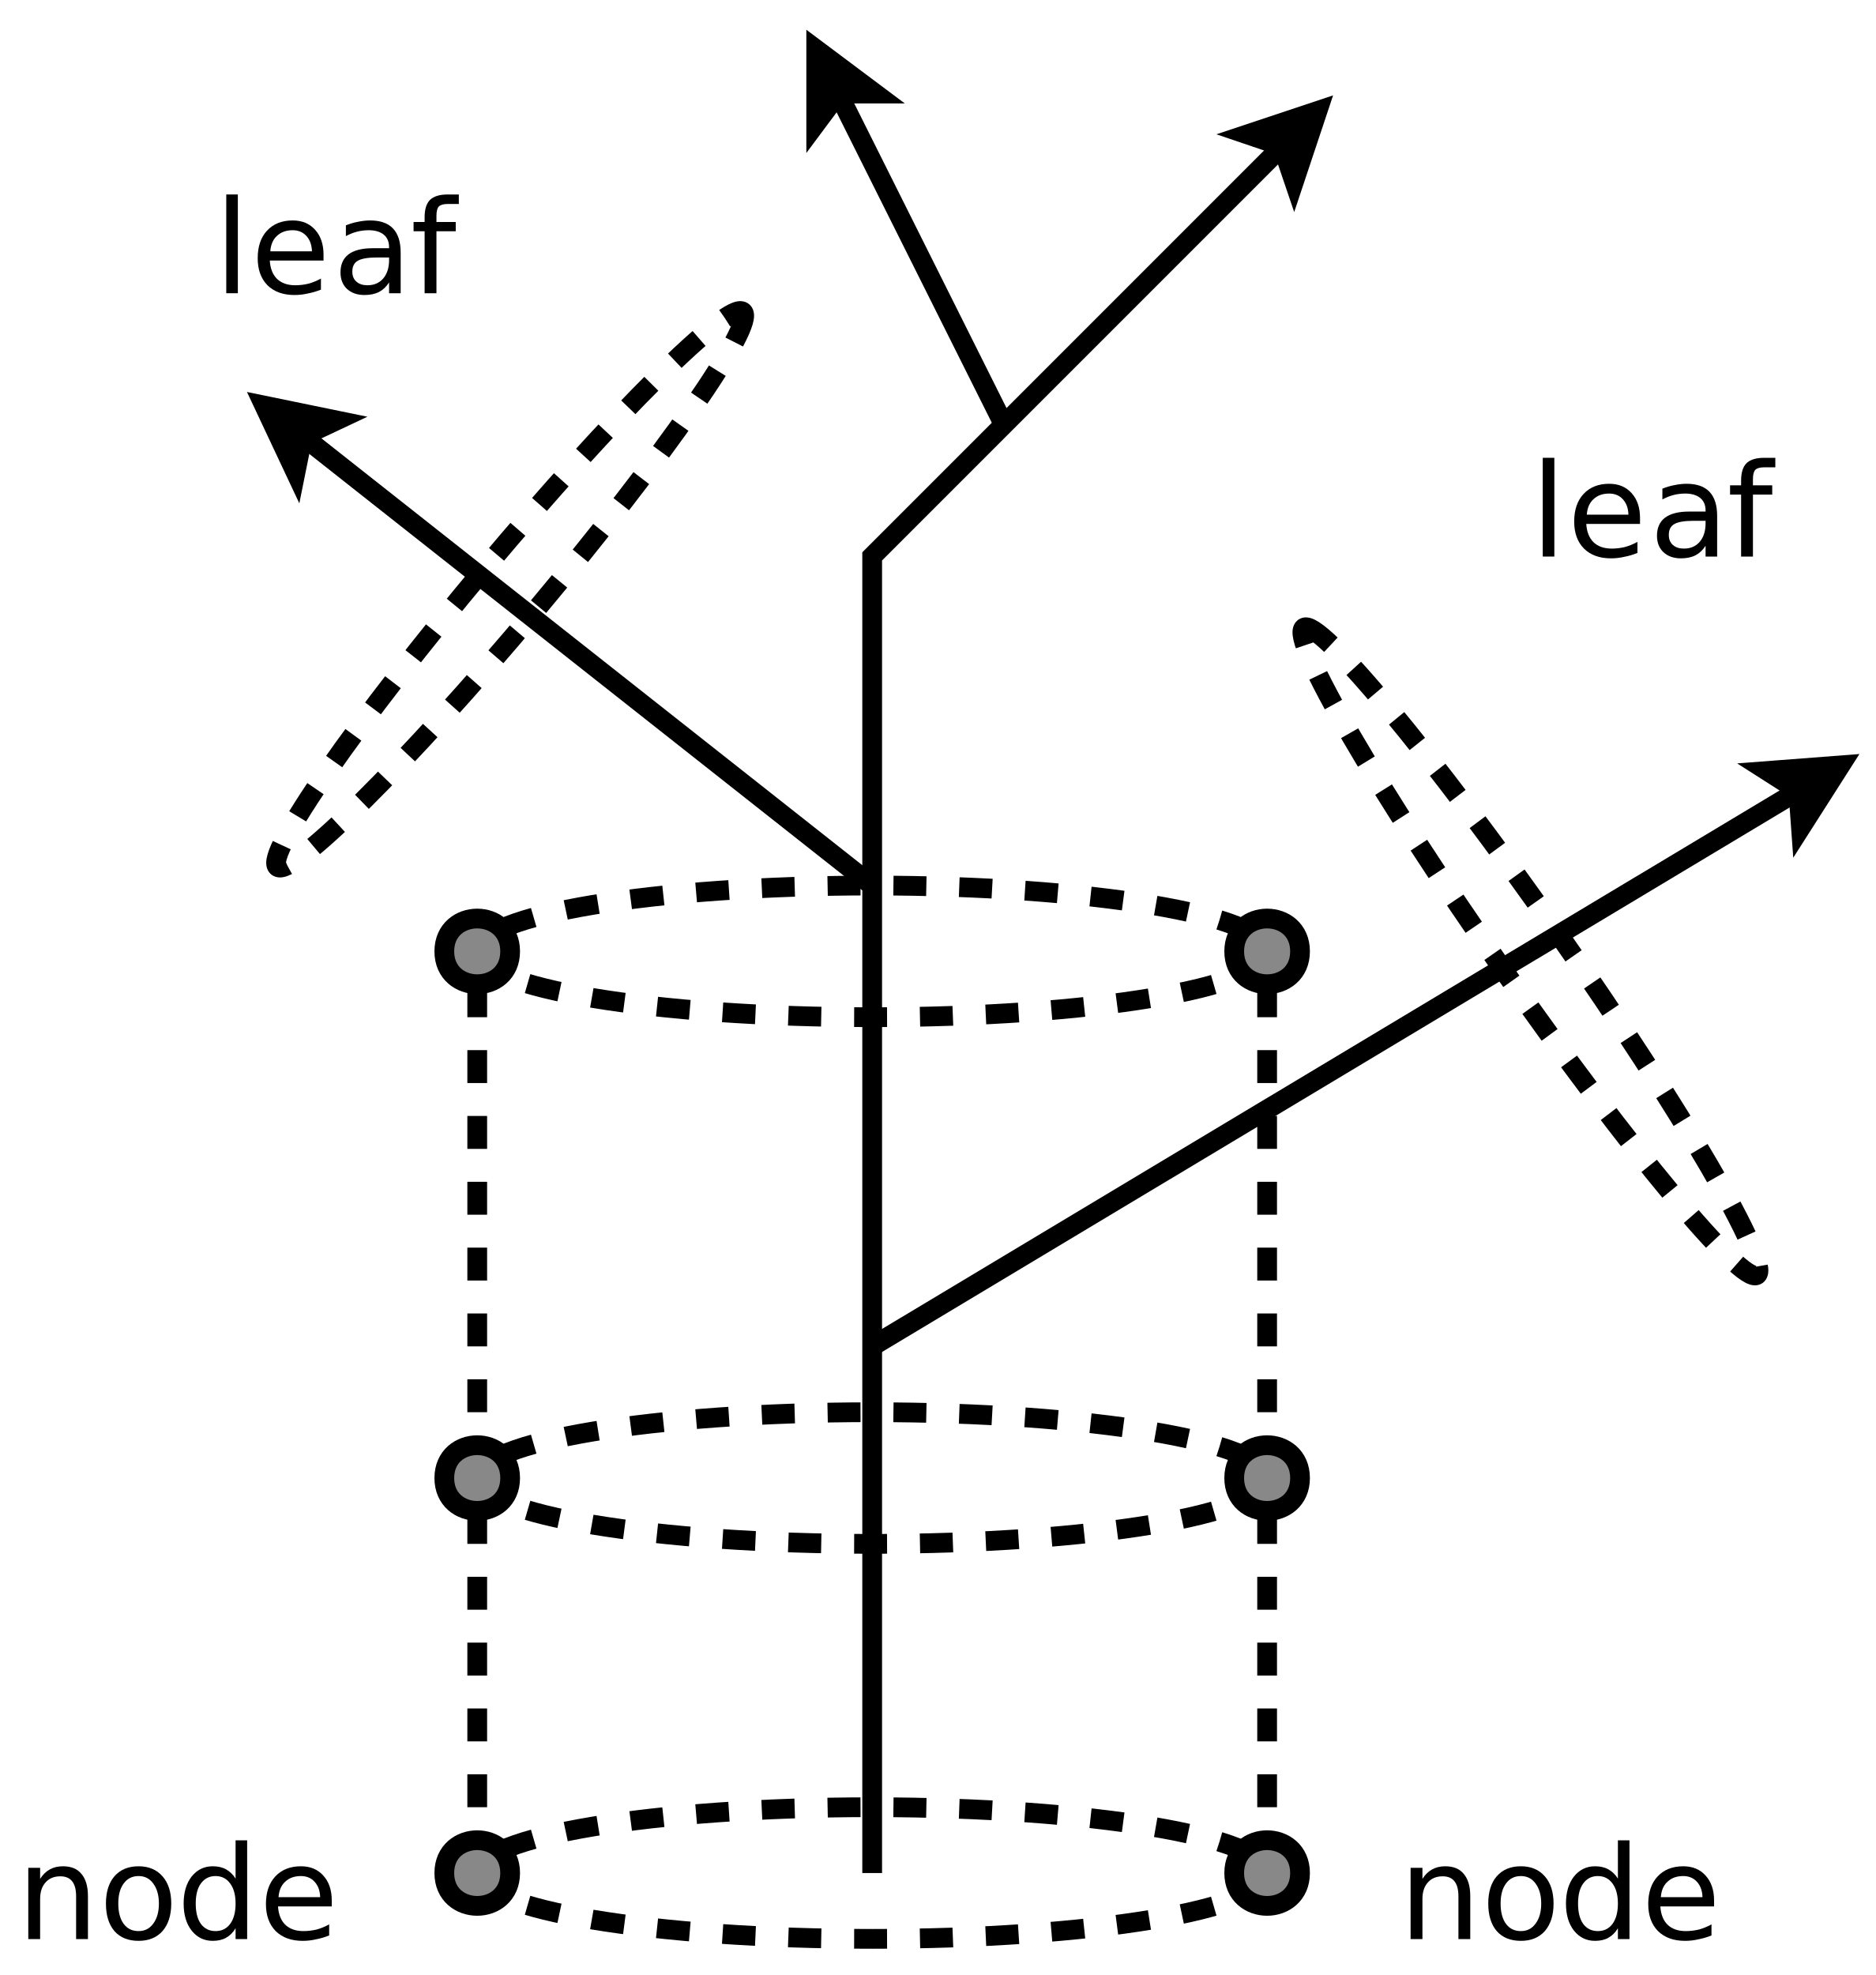
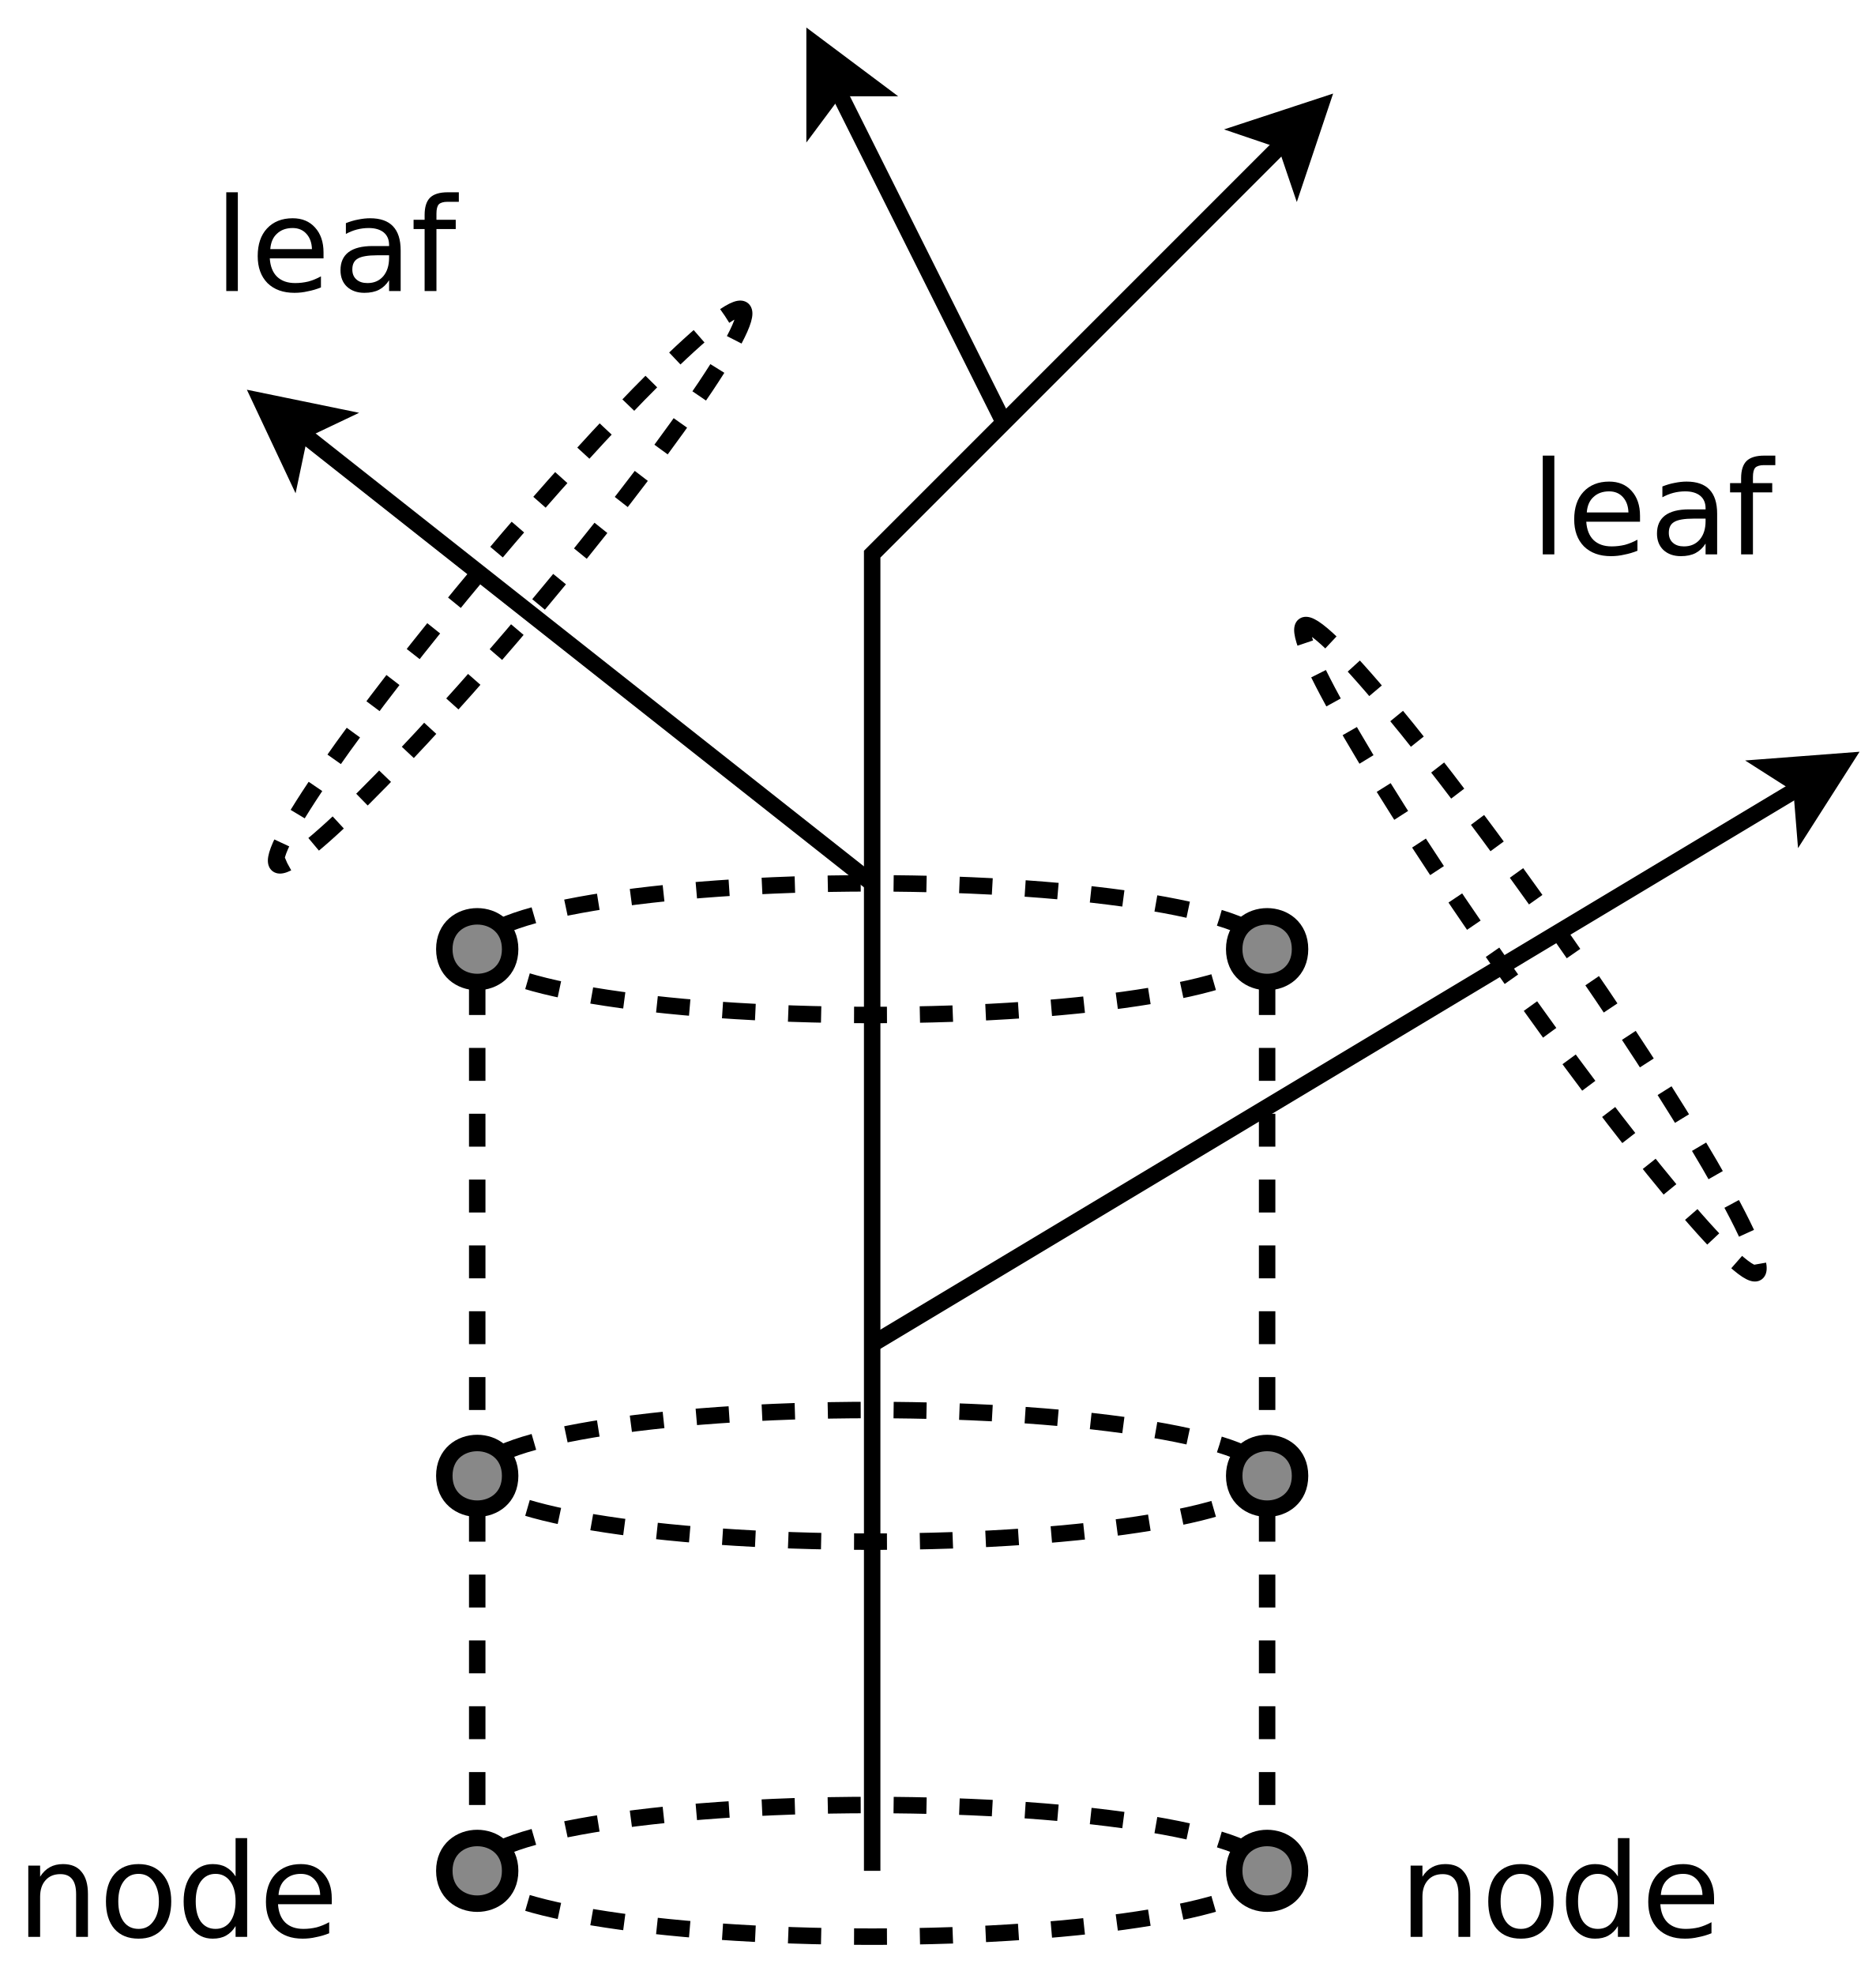
<svg xmlns="http://www.w3.org/2000/svg" xmlns:xlink="http://www.w3.org/1999/xlink" width="114pt" height="120pt" viewBox="0 0 114 120" version="1.1">
  <defs>
    <g>
      <symbol overflow="visible" id="glyph0-0">
        <path style="stroke:none;" d="M 0.391 1.391 L 0.391 -5.578 L 4.344 -5.578 L 4.344 1.391 Z M 0.844 0.953 L 3.906 0.953 L 3.906 -5.125 L 0.844 -5.125 Z M 0.844 0.953 " />
      </symbol>
      <symbol overflow="visible" id="glyph0-1">
        <path style="stroke:none;" d="M 4.344 -2.609 L 4.344 0 L 3.625 0 L 3.625 -2.594 C 3.625 -3 3.547 -3.301 3.391 -3.5 C 3.234 -3.707 2.992 -3.812 2.672 -3.812 C 2.285 -3.812 1.984 -3.688 1.766 -3.438 C 1.547 -3.195 1.438 -2.863 1.438 -2.438 L 1.438 0 L 0.719 0 L 0.719 -4.328 L 1.438 -4.328 L 1.438 -3.656 C 1.602 -3.914 1.801 -4.109 2.031 -4.234 C 2.258 -4.359 2.523 -4.422 2.828 -4.422 C 3.328 -4.422 3.703 -4.266 3.953 -3.953 C 4.211 -3.648 4.344 -3.203 4.344 -2.609 Z M 4.344 -2.609 " />
      </symbol>
      <symbol overflow="visible" id="glyph0-2">
        <path style="stroke:none;" d="M 2.422 -3.828 C 2.035 -3.828 1.734 -3.676 1.516 -3.375 C 1.297 -3.082 1.188 -2.676 1.188 -2.156 C 1.188 -1.633 1.297 -1.223 1.516 -0.922 C 1.734 -0.629 2.035 -0.484 2.422 -0.484 C 2.797 -0.484 3.094 -0.633 3.312 -0.938 C 3.539 -1.238 3.656 -1.645 3.656 -2.156 C 3.656 -2.664 3.539 -3.07 3.312 -3.375 C 3.094 -3.676 2.797 -3.828 2.422 -3.828 Z M 2.422 -4.422 C 3.035 -4.422 3.52 -4.219 3.875 -3.812 C 4.227 -3.414 4.406 -2.863 4.406 -2.156 C 4.406 -1.445 4.227 -0.891 3.875 -0.484 C 3.52 -0.086 3.035 0.109 2.422 0.109 C 1.797 0.109 1.305 -0.086 0.953 -0.484 C 0.609 -0.891 0.438 -1.445 0.438 -2.156 C 0.438 -2.863 0.609 -3.414 0.953 -3.812 C 1.305 -4.219 1.797 -4.422 2.422 -4.422 Z M 2.422 -4.422 " />
      </symbol>
      <symbol overflow="visible" id="glyph0-3">
        <path style="stroke:none;" d="M 3.594 -3.672 L 3.594 -6 L 4.297 -6 L 4.297 0 L 3.594 0 L 3.594 -0.656 C 3.438 -0.395 3.242 -0.203 3.016 -0.078 C 2.797 0.047 2.523 0.109 2.203 0.109 C 1.68 0.109 1.254 -0.098 0.922 -0.516 C 0.598 -0.93 0.438 -1.477 0.438 -2.156 C 0.438 -2.832 0.598 -3.379 0.922 -3.797 C 1.254 -4.211 1.68 -4.422 2.203 -4.422 C 2.523 -4.422 2.797 -4.359 3.016 -4.234 C 3.242 -4.109 3.438 -3.922 3.594 -3.672 Z M 1.172 -2.156 C 1.172 -1.633 1.273 -1.223 1.484 -0.922 C 1.703 -0.629 2 -0.484 2.375 -0.484 C 2.75 -0.484 3.047 -0.629 3.266 -0.922 C 3.484 -1.223 3.594 -1.633 3.594 -2.156 C 3.594 -2.676 3.484 -3.082 3.266 -3.375 C 3.047 -3.676 2.75 -3.828 2.375 -3.828 C 2 -3.828 1.703 -3.676 1.484 -3.375 C 1.273 -3.082 1.172 -2.676 1.172 -2.156 Z M 1.172 -2.156 " />
      </symbol>
      <symbol overflow="visible" id="glyph0-4">
        <path style="stroke:none;" d="M 4.438 -2.344 L 4.438 -1.984 L 1.172 -1.984 C 1.203 -1.504 1.348 -1.133 1.609 -0.875 C 1.879 -0.613 2.25 -0.484 2.719 -0.484 C 2.988 -0.484 3.254 -0.516 3.516 -0.578 C 3.773 -0.648 4.031 -0.754 4.281 -0.891 L 4.281 -0.219 C 4.02 -0.113 3.754 -0.035 3.484 0.016 C 3.223 0.078 2.953 0.109 2.672 0.109 C 1.984 0.109 1.438 -0.086 1.031 -0.484 C 0.633 -0.891 0.438 -1.438 0.438 -2.125 C 0.438 -2.832 0.625 -3.391 1 -3.797 C 1.383 -4.211 1.906 -4.422 2.562 -4.422 C 3.133 -4.422 3.586 -4.234 3.922 -3.859 C 4.266 -3.484 4.438 -2.977 4.438 -2.344 Z M 3.734 -2.547 C 3.723 -2.93 3.613 -3.238 3.406 -3.469 C 3.195 -3.707 2.914 -3.828 2.562 -3.828 C 2.164 -3.828 1.848 -3.711 1.609 -3.484 C 1.367 -3.266 1.234 -2.953 1.203 -2.547 Z M 3.734 -2.547 " />
      </symbol>
      <symbol overflow="visible" id="glyph0-5">
        <path style="stroke:none;" d="M 0.75 -6 L 1.453 -6 L 1.453 0 L 0.75 0 Z M 0.75 -6 " />
      </symbol>
      <symbol overflow="visible" id="glyph0-6">
        <path style="stroke:none;" d="M 2.703 -2.172 C 2.129 -2.172 1.734 -2.102 1.516 -1.969 C 1.297 -1.844 1.188 -1.625 1.188 -1.312 C 1.188 -1.051 1.27 -0.848 1.438 -0.703 C 1.602 -0.555 1.828 -0.484 2.109 -0.484 C 2.504 -0.484 2.82 -0.617 3.062 -0.891 C 3.301 -1.172 3.422 -1.547 3.422 -2.016 L 3.422 -2.172 Z M 4.125 -2.469 L 4.125 0 L 3.422 0 L 3.422 -0.656 C 3.254 -0.395 3.051 -0.203 2.812 -0.078 C 2.57 0.047 2.273 0.109 1.922 0.109 C 1.484 0.109 1.129 -0.016 0.859 -0.266 C 0.598 -0.516 0.469 -0.848 0.469 -1.266 C 0.469 -1.742 0.629 -2.109 0.953 -2.359 C 1.285 -2.609 1.773 -2.734 2.422 -2.734 L 3.422 -2.734 L 3.422 -2.797 C 3.422 -3.129 3.312 -3.383 3.094 -3.562 C 2.875 -3.738 2.57 -3.828 2.188 -3.828 C 1.938 -3.828 1.691 -3.797 1.453 -3.734 C 1.223 -3.672 1.004 -3.582 0.797 -3.469 L 0.797 -4.125 C 1.055 -4.227 1.305 -4.301 1.547 -4.344 C 1.797 -4.395 2.035 -4.422 2.266 -4.422 C 2.891 -4.422 3.352 -4.258 3.656 -3.938 C 3.969 -3.613 4.125 -3.125 4.125 -2.469 Z M 4.125 -2.469 " />
      </symbol>
      <symbol overflow="visible" id="glyph0-7">
        <path style="stroke:none;" d="M 2.938 -6 L 2.938 -5.422 L 2.25 -5.422 C 2 -5.422 1.82 -5.367 1.719 -5.266 C 1.625 -5.16 1.578 -4.973 1.578 -4.703 L 1.578 -4.328 L 2.75 -4.328 L 2.75 -3.766 L 1.578 -3.766 L 1.578 0 L 0.859 0 L 0.859 -3.766 L 0.188 -3.766 L 0.188 -4.328 L 0.859 -4.328 L 0.859 -4.625 C 0.859 -5.102 0.969 -5.453 1.188 -5.672 C 1.414 -5.891 1.773 -6 2.266 -6 Z M 2.938 -6 " />
      </symbol>
    </g>
  </defs>
-   <g id="surface38725">
+   <g id="surface8788">
    <rect x="0" y="0" width="114" height="120" style="fill:rgb(100%,100%,100%);fill-opacity:1;stroke:none;" />
    <g style="fill:rgb(0%,0%,0%);fill-opacity:1;">
-       <use xlink:href="#glyph0-1" x="1" y="117.816" />
-       <use xlink:href="#glyph0-2" x="6" y="117.816" />
-       <use xlink:href="#glyph0-3" x="10.722" y="117.816" />
-       <use xlink:href="#glyph0-4" x="15.722" y="117.816" />
+       <use xlink:href="#glyph0-1" x="1" y="117.683" />
+       <use xlink:href="#glyph0-2" x="6" y="117.683" />
+       <use xlink:href="#glyph0-3" x="10.722" y="117.683" />
+       <use xlink:href="#glyph0-4" x="15.722" y="117.683" />
    </g>
-     <path style="fill:none;stroke-width:0.06;stroke-linecap:butt;stroke-linejoin:miter;stroke:rgb(0%,0%,0%);stroke-opacity:1;stroke-miterlimit:10;" d="M 17.2 -4 L 17.2 -8 L 18.446 -9.246 " transform="matrix(20,0,0,20,-291,193.805)" />
-     <path style="fill-rule:evenodd;fill:rgb(0%,0%,0%);fill-opacity:1;stroke-width:0.06;stroke-linecap:butt;stroke-linejoin:miter;stroke:rgb(0%,0%,0%);stroke-opacity:1;stroke-miterlimit:10;" d="M 18.553 -9.353 L 18.482 -9.14 L 18.446 -9.246 L 18.34 -9.282 Z M 18.553 -9.353 " transform="matrix(20,0,0,20,-291,193.805)" />
-     <path style="fill:none;stroke-width:0.06;stroke-linecap:butt;stroke-linejoin:miter;stroke:rgb(0%,0%,0%);stroke-opacity:1;stroke-miterlimit:10;" d="M 17.2 -5.6 L 20.014 -7.288 " transform="matrix(20,0,0,20,-291,193.805)" />
-     <path style="fill-rule:evenodd;fill:rgb(0%,0%,0%);fill-opacity:1;stroke-width:0.06;stroke-linecap:butt;stroke-linejoin:miter;stroke:rgb(0%,0%,0%);stroke-opacity:1;stroke-miterlimit:10;" d="M 20.142 -7.365 L 20.022 -7.177 L 20.014 -7.288 L 19.92 -7.348 Z M 20.142 -7.365 " transform="matrix(20,0,0,20,-291,193.805)" />
-     <path style="fill:none;stroke-width:0.06;stroke-linecap:butt;stroke-linejoin:miter;stroke:rgb(0%,0%,0%);stroke-opacity:1;stroke-miterlimit:10;" d="M 17.2 -7 L 15.47 -8.365 " transform="matrix(20,0,0,20,-291,193.805)" />
-     <path style="fill-rule:evenodd;fill:rgb(0%,0%,0%);fill-opacity:1;stroke-width:0.06;stroke-linecap:butt;stroke-linejoin:miter;stroke:rgb(0%,0%,0%);stroke-opacity:1;stroke-miterlimit:10;" d="M 15.353 -8.458 L 15.572 -8.413 L 15.47 -8.365 L 15.448 -8.256 Z M 15.353 -8.458 " transform="matrix(20,0,0,20,-291,193.805)" />
-     <path style="fill:none;stroke-width:0.06;stroke-linecap:butt;stroke-linejoin:miter;stroke:rgb(0%,0%,0%);stroke-opacity:1;stroke-miterlimit:10;" d="M 17.6 -8.4 L 17.097 -9.406 " transform="matrix(20,0,0,20,-291,193.805)" />
-     <path style="fill-rule:evenodd;fill:rgb(0%,0%,0%);fill-opacity:1;stroke-width:0.06;stroke-linecap:butt;stroke-linejoin:miter;stroke:rgb(0%,0%,0%);stroke-opacity:1;stroke-miterlimit:10;" d="M 17.03 -9.54 L 17.209 -9.406 L 17.097 -9.406 L 17.03 -9.316 Z M 17.03 -9.54 " transform="matrix(20,0,0,20,-291,193.805)" />
-     <path style="fill:none;stroke-width:0.06;stroke-linecap:butt;stroke-linejoin:miter;stroke:rgb(0%,0%,0%);stroke-opacity:1;stroke-miterlimit:10;" d="M 17.8 -4.6 L 17.8 -4.6 " transform="matrix(20,0,0,20,-291,193.805)" />
-     <path style="fill:none;stroke-width:0.06;stroke-linecap:butt;stroke-linejoin:miter;stroke:rgb(0%,0%,0%);stroke-opacity:1;stroke-dasharray:0.1,0.1;stroke-miterlimit:10;" d="M 18.4 -4 C 18.4 -3.889 17.863 -3.8 17.2 -3.8 C 16.537 -3.8 16 -3.889 16 -4 C 16 -4.11 16.537 -4.2 17.2 -4.2 C 17.863 -4.2 18.4 -4.11 18.4 -4 " transform="matrix(20,0,0,20,-291,193.805)" />
-     <path style="fill:none;stroke-width:0.06;stroke-linecap:butt;stroke-linejoin:miter;stroke:rgb(0%,0%,0%);stroke-opacity:1;stroke-dasharray:0.1,0.1;stroke-miterlimit:10;" d="M 18.512 -7.783 C 18.557 -7.814 18.903 -7.398 19.282 -6.857 C 19.661 -6.317 19.933 -5.849 19.888 -5.817 C 19.843 -5.786 19.497 -6.202 19.118 -6.743 C 18.739 -7.283 18.467 -7.751 18.512 -7.783 Z M 18.512 -7.783 " transform="matrix(20,0,0,20,-291,193.805)" />
-     <path style="fill:none;stroke-width:0.06;stroke-linecap:butt;stroke-linejoin:miter;stroke:rgb(0%,0%,0%);stroke-opacity:1;stroke-dasharray:0.1,0.1;stroke-miterlimit:10;" d="M 16.807 -8.743 C 16.849 -8.707 16.565 -8.299 16.177 -7.836 C 15.788 -7.372 15.435 -7.022 15.393 -7.057 C 15.351 -7.093 15.635 -7.501 16.023 -7.964 C 16.412 -8.428 16.765 -8.778 16.807 -8.743 Z M 16.807 -8.743 " transform="matrix(20,0,0,20,-291,193.805)" />
-     <path style="fill:none;stroke-width:0.06;stroke-linecap:butt;stroke-linejoin:miter;stroke:rgb(0%,0%,0%);stroke-opacity:1;stroke-dasharray:0.1,0.1;stroke-miterlimit:10;" d="M 18.4 -4 L 18.4 -6.8 " transform="matrix(20,0,0,20,-291,193.805)" />
-     <path style="fill:none;stroke-width:0.06;stroke-linecap:butt;stroke-linejoin:miter;stroke:rgb(0%,0%,0%);stroke-opacity:1;stroke-dasharray:0.1,0.1;stroke-miterlimit:10;" d="M 16 -4 L 16 -6.8 " transform="matrix(20,0,0,20,-291,193.805)" />
-     <path style="fill-rule:evenodd;fill:rgb(53.333%,53.333%,53.333%);fill-opacity:1;stroke-width:0.06;stroke-linecap:butt;stroke-linejoin:miter;stroke:rgb(0%,0%,0%);stroke-opacity:1;stroke-miterlimit:10;" d="M 16.1 -4 C 16.1 -3.867 15.9 -3.867 15.9 -4 C 15.9 -4.133 16.1 -4.133 16.1 -4 " transform="matrix(20,0,0,20,-291,193.805)" />
-     <path style="fill-rule:evenodd;fill:rgb(53.333%,53.333%,53.333%);fill-opacity:1;stroke-width:0.06;stroke-linecap:butt;stroke-linejoin:miter;stroke:rgb(0%,0%,0%);stroke-opacity:1;stroke-miterlimit:10;" d="M 18.5 -4 C 18.5 -3.867 18.3 -3.867 18.3 -4 C 18.3 -4.133 18.5 -4.133 18.5 -4 " transform="matrix(20,0,0,20,-291,193.805)" />
-     <path style="fill:none;stroke-width:0.06;stroke-linecap:butt;stroke-linejoin:miter;stroke:rgb(0%,0%,0%);stroke-opacity:1;stroke-dasharray:0.1,0.1;stroke-miterlimit:10;" d="M 18.4 -5.2 C 18.4 -5.089 17.863 -5 17.2 -5 C 16.537 -5 16 -5.089 16 -5.2 C 16 -5.31 16.537 -5.4 17.2 -5.4 C 17.863 -5.4 18.4 -5.31 18.4 -5.2 " transform="matrix(20,0,0,20,-291,193.805)" />
-     <path style="fill:none;stroke-width:0.06;stroke-linecap:butt;stroke-linejoin:miter;stroke:rgb(0%,0%,0%);stroke-opacity:1;stroke-dasharray:0.1,0.1;stroke-miterlimit:10;" d="M 18.4 -6.8 C 18.4 -6.689 17.863 -6.6 17.2 -6.6 C 16.537 -6.6 16 -6.689 16 -6.8 C 16 -6.91 16.537 -7 17.2 -7 C 17.863 -7 18.4 -6.91 18.4 -6.8 " transform="matrix(20,0,0,20,-291,193.805)" />
-     <path style="fill-rule:evenodd;fill:rgb(53.333%,53.333%,53.333%);fill-opacity:1;stroke-width:0.06;stroke-linecap:butt;stroke-linejoin:miter;stroke:rgb(0%,0%,0%);stroke-opacity:1;stroke-miterlimit:10;" d="M 18.5 -5.2 C 18.5 -5.067 18.3 -5.067 18.3 -5.2 C 18.3 -5.333 18.5 -5.333 18.5 -5.2 " transform="matrix(20,0,0,20,-291,193.805)" />
-     <path style="fill-rule:evenodd;fill:rgb(53.333%,53.333%,53.333%);fill-opacity:1;stroke-width:0.06;stroke-linecap:butt;stroke-linejoin:miter;stroke:rgb(0%,0%,0%);stroke-opacity:1;stroke-miterlimit:10;" d="M 16.1 -6.8 C 16.1 -6.667 15.9 -6.667 15.9 -6.8 C 15.9 -6.933 16.1 -6.933 16.1 -6.8 " transform="matrix(20,0,0,20,-291,193.805)" />
-     <path style="fill-rule:evenodd;fill:rgb(53.333%,53.333%,53.333%);fill-opacity:1;stroke-width:0.06;stroke-linecap:butt;stroke-linejoin:miter;stroke:rgb(0%,0%,0%);stroke-opacity:1;stroke-miterlimit:10;" d="M 18.5 -6.8 C 18.5 -6.667 18.3 -6.667 18.3 -6.8 C 18.3 -6.933 18.5 -6.933 18.5 -6.8 " transform="matrix(20,0,0,20,-291,193.805)" />
+     <path style="fill:none;stroke-width:0.05;stroke-linecap:butt;stroke-linejoin:miter;stroke:rgb(0%,0%,0%);stroke-opacity:1;stroke-miterlimit:10;" d="M 17.2 -4 L 17.2 -8 L 18.454 -9.254 " transform="matrix(20,0,0,20,-291,193.6708)" />
+     <path style="fill-rule:evenodd;fill:rgb(0%,0%,0%);fill-opacity:1;stroke-width:0.05;stroke-linecap:butt;stroke-linejoin:miter;stroke:rgb(0%,0%,0%);stroke-opacity:1;stroke-miterlimit:10;" d="M 18.561 -9.36 L 18.49 -9.148 L 18.454 -9.254 L 18.348 -9.29 Z M 18.561 -9.36 " transform="matrix(20,0,0,20,-291,193.6708)" />
+     <path style="fill:none;stroke-width:0.05;stroke-linecap:butt;stroke-linejoin:miter;stroke:rgb(0%,0%,0%);stroke-opacity:1;stroke-miterlimit:10;" d="M 17.2 -5.6 L 20.023 -7.294 " transform="matrix(20,0,0,20,-291,193.6708)" />
+     <path style="fill-rule:evenodd;fill:rgb(0%,0%,0%);fill-opacity:1;stroke-width:0.05;stroke-linecap:butt;stroke-linejoin:miter;stroke:rgb(0%,0%,0%);stroke-opacity:1;stroke-miterlimit:10;" d="M 20.152 -7.371 L 20.032 -7.183 L 20.023 -7.294 L 19.929 -7.354 Z M 20.152 -7.371 " transform="matrix(20,0,0,20,-291,193.6708)" />
+     <path style="fill:none;stroke-width:0.05;stroke-linecap:butt;stroke-linejoin:miter;stroke:rgb(0%,0%,0%);stroke-opacity:1;stroke-miterlimit:10;" d="M 17.2 -7 L 15.462 -8.372 " transform="matrix(20,0,0,20,-291,193.6708)" />
+     <path style="fill-rule:evenodd;fill:rgb(0%,0%,0%);fill-opacity:1;stroke-width:0.05;stroke-linecap:butt;stroke-linejoin:miter;stroke:rgb(0%,0%,0%);stroke-opacity:1;stroke-miterlimit:10;" d="M 15.344 -8.465 L 15.563 -8.42 L 15.462 -8.372 L 15.439 -8.263 Z M 15.344 -8.465 " transform="matrix(20,0,0,20,-291,193.6708)" />
+     <path style="fill:none;stroke-width:0.05;stroke-linecap:butt;stroke-linejoin:miter;stroke:rgb(0%,0%,0%);stroke-opacity:1;stroke-miterlimit:10;" d="M 17.6 -8.4 L 17.092 -9.416 " transform="matrix(20,0,0,20,-291,193.6708)" />
+     <path style="fill-rule:evenodd;fill:rgb(0%,0%,0%);fill-opacity:1;stroke-width:0.05;stroke-linecap:butt;stroke-linejoin:miter;stroke:rgb(0%,0%,0%);stroke-opacity:1;stroke-miterlimit:10;" d="M 17.025 -9.55 L 17.204 -9.416 L 17.092 -9.416 L 17.025 -9.326 Z M 17.025 -9.55 " transform="matrix(20,0,0,20,-291,193.6708)" />
+     <path style="fill:none;stroke-width:0.05;stroke-linecap:butt;stroke-linejoin:miter;stroke:rgb(0%,0%,0%);stroke-opacity:1;stroke-miterlimit:10;" d="M 17.8 -4.6 L 17.8 -4.6 " transform="matrix(20,0,0,20,-291,193.6708)" />
+     <path style="fill:none;stroke-width:0.05;stroke-linecap:butt;stroke-linejoin:miter;stroke:rgb(0%,0%,0%);stroke-opacity:1;stroke-dasharray:0.1,0.1;stroke-miterlimit:10;" d="M 18.4 -4 C 18.4 -3.89 17.863 -3.8 17.2 -3.8 C 16.537 -3.8 16 -3.89 16 -4 C 16 -4.11 16.537 -4.2 17.2 -4.2 C 17.863 -4.2 18.4 -4.11 18.4 -4 " transform="matrix(20,0,0,20,-291,193.6708)" />
+     <path style="fill:none;stroke-width:0.05;stroke-linecap:butt;stroke-linejoin:miter;stroke:rgb(0%,0%,0%);stroke-opacity:1;stroke-dasharray:0.1,0.1;stroke-miterlimit:10;" d="M 18.512 -7.783 C 18.557 -7.815 18.903 -7.398 19.282 -6.857 C 19.661 -6.317 19.933 -5.849 19.888 -5.817 C 19.843 -5.785 19.497 -6.202 19.118 -6.743 C 18.739 -7.283 18.467 -7.752 18.512 -7.783 Z M 18.512 -7.783 " transform="matrix(20,0,0,20,-291,193.6708)" />
+     <path style="fill:none;stroke-width:0.05;stroke-linecap:butt;stroke-linejoin:miter;stroke:rgb(0%,0%,0%);stroke-opacity:1;stroke-dasharray:0.1,0.1;stroke-miterlimit:10;" d="M 16.807 -8.743 C 16.849 -8.707 16.565 -8.299 16.177 -7.836 C 15.788 -7.372 15.435 -7.022 15.393 -7.057 C 15.351 -7.093 15.635 -7.501 16.023 -7.964 C 16.412 -8.428 16.765 -8.778 16.807 -8.743 Z M 16.807 -8.743 " transform="matrix(20,0,0,20,-291,193.6708)" />
+     <path style="fill:none;stroke-width:0.05;stroke-linecap:butt;stroke-linejoin:miter;stroke:rgb(0%,0%,0%);stroke-opacity:1;stroke-dasharray:0.1,0.1;stroke-miterlimit:10;" d="M 18.4 -4 L 18.4 -6.8 " transform="matrix(20,0,0,20,-291,193.6708)" />
+     <path style="fill:none;stroke-width:0.05;stroke-linecap:butt;stroke-linejoin:miter;stroke:rgb(0%,0%,0%);stroke-opacity:1;stroke-dasharray:0.1,0.1;stroke-miterlimit:10;" d="M 16 -4 L 16 -6.8 " transform="matrix(20,0,0,20,-291,193.6708)" />
+     <path style="fill-rule:evenodd;fill:rgb(53.333%,53.333%,53.333%);fill-opacity:1;stroke-width:0.05;stroke-linecap:butt;stroke-linejoin:miter;stroke:rgb(0%,0%,0%);stroke-opacity:1;stroke-miterlimit:10;" d="M 16.1 -4 C 16.1 -3.867 15.9 -3.867 15.9 -4 C 15.9 -4.133 16.1 -4.133 16.1 -4 " transform="matrix(20,0,0,20,-291,193.6708)" />
+     <path style="fill-rule:evenodd;fill:rgb(53.333%,53.333%,53.333%);fill-opacity:1;stroke-width:0.05;stroke-linecap:butt;stroke-linejoin:miter;stroke:rgb(0%,0%,0%);stroke-opacity:1;stroke-miterlimit:10;" d="M 18.5 -4 C 18.5 -3.867 18.3 -3.867 18.3 -4 C 18.3 -4.133 18.5 -4.133 18.5 -4 " transform="matrix(20,0,0,20,-291,193.6708)" />
+     <path style="fill:none;stroke-width:0.05;stroke-linecap:butt;stroke-linejoin:miter;stroke:rgb(0%,0%,0%);stroke-opacity:1;stroke-dasharray:0.1,0.1;stroke-miterlimit:10;" d="M 18.4 -5.2 C 18.4 -5.09 17.863 -5 17.2 -5 C 16.537 -5 16 -5.09 16 -5.2 C 16 -5.31 16.537 -5.4 17.2 -5.4 C 17.863 -5.4 18.4 -5.31 18.4 -5.2 " transform="matrix(20,0,0,20,-291,193.6708)" />
+     <path style="fill:none;stroke-width:0.05;stroke-linecap:butt;stroke-linejoin:miter;stroke:rgb(0%,0%,0%);stroke-opacity:1;stroke-dasharray:0.1,0.1;stroke-miterlimit:10;" d="M 18.4 -6.8 C 18.4 -6.69 17.863 -6.6 17.2 -6.6 C 16.537 -6.6 16 -6.69 16 -6.8 C 16 -6.91 16.537 -7 17.2 -7 C 17.863 -7 18.4 -6.91 18.4 -6.8 " transform="matrix(20,0,0,20,-291,193.6708)" />
+     <path style="fill-rule:evenodd;fill:rgb(53.333%,53.333%,53.333%);fill-opacity:1;stroke-width:0.05;stroke-linecap:butt;stroke-linejoin:miter;stroke:rgb(0%,0%,0%);stroke-opacity:1;stroke-miterlimit:10;" d="M 18.5 -5.2 C 18.5 -5.067 18.3 -5.067 18.3 -5.2 C 18.3 -5.333 18.5 -5.333 18.5 -5.2 " transform="matrix(20,0,0,20,-291,193.6708)" />
+     <path style="fill-rule:evenodd;fill:rgb(53.333%,53.333%,53.333%);fill-opacity:1;stroke-width:0.05;stroke-linecap:butt;stroke-linejoin:miter;stroke:rgb(0%,0%,0%);stroke-opacity:1;stroke-miterlimit:10;" d="M 16.1 -6.8 C 16.1 -6.667 15.9 -6.667 15.9 -6.8 C 15.9 -6.933 16.1 -6.933 16.1 -6.8 " transform="matrix(20,0,0,20,-291,193.6708)" />
+     <path style="fill-rule:evenodd;fill:rgb(53.333%,53.333%,53.333%);fill-opacity:1;stroke-width:0.05;stroke-linecap:butt;stroke-linejoin:miter;stroke:rgb(0%,0%,0%);stroke-opacity:1;stroke-miterlimit:10;" d="M 18.5 -6.8 C 18.5 -6.667 18.3 -6.667 18.3 -6.8 C 18.3 -6.933 18.5 -6.933 18.5 -6.8 " transform="matrix(20,0,0,20,-291,193.6708)" />
    <g style="fill:rgb(0%,0%,0%);fill-opacity:1;">
-       <use xlink:href="#glyph0-1" x="85" y="117.816" />
-       <use xlink:href="#glyph0-2" x="90" y="117.816" />
-       <use xlink:href="#glyph0-3" x="94.722" y="117.816" />
-       <use xlink:href="#glyph0-4" x="99.722" y="117.816" />
+       <use xlink:href="#glyph0-1" x="85" y="117.683" />
+       <use xlink:href="#glyph0-2" x="90" y="117.683" />
+       <use xlink:href="#glyph0-3" x="94.722" y="117.683" />
+       <use xlink:href="#glyph0-4" x="99.722" y="117.683" />
    </g>
-     <path style="fill-rule:evenodd;fill:rgb(53.333%,53.333%,53.333%);fill-opacity:1;stroke-width:0.06;stroke-linecap:butt;stroke-linejoin:miter;stroke:rgb(0%,0%,0%);stroke-opacity:1;stroke-miterlimit:10;" d="M 16.1 -5.2 C 16.1 -5.067 15.9 -5.067 15.9 -5.2 C 15.9 -5.333 16.1 -5.333 16.1 -5.2 " transform="matrix(20,0,0,20,-291,193.805)" />
+     <path style="fill-rule:evenodd;fill:rgb(53.333%,53.333%,53.333%);fill-opacity:1;stroke-width:0.05;stroke-linecap:butt;stroke-linejoin:miter;stroke:rgb(0%,0%,0%);stroke-opacity:1;stroke-miterlimit:10;" d="M 16.1 -5.2 C 16.1 -5.067 15.9 -5.067 15.9 -5.2 C 15.9 -5.333 16.1 -5.333 16.1 -5.2 " transform="matrix(20,0,0,20,-291,193.6708)" />
    <g style="fill:rgb(0%,0%,0%);fill-opacity:1;">
-       <use xlink:href="#glyph0-5" x="13" y="17.816" />
-       <use xlink:href="#glyph0-4" x="15.222" y="17.816" />
-       <use xlink:href="#glyph0-6" x="20.222" y="17.816" />
-       <use xlink:href="#glyph0-7" x="24.944" y="17.816" />
+       <use xlink:href="#glyph0-5" x="13" y="17.683" />
+       <use xlink:href="#glyph0-4" x="15.222" y="17.683" />
+       <use xlink:href="#glyph0-6" x="20.222" y="17.683" />
+       <use xlink:href="#glyph0-7" x="24.944" y="17.683" />
    </g>
    <g style="fill:rgb(0%,0%,0%);fill-opacity:1;">
-       <use xlink:href="#glyph0-5" x="93" y="33.816" />
-       <use xlink:href="#glyph0-4" x="95.222" y="33.816" />
-       <use xlink:href="#glyph0-6" x="100.222" y="33.816" />
-       <use xlink:href="#glyph0-7" x="104.944" y="33.816" />
+       <use xlink:href="#glyph0-5" x="93" y="33.683" />
+       <use xlink:href="#glyph0-4" x="95.222" y="33.683" />
+       <use xlink:href="#glyph0-6" x="100.222" y="33.683" />
+       <use xlink:href="#glyph0-7" x="104.944" y="33.683" />
    </g>
  </g>
</svg>
